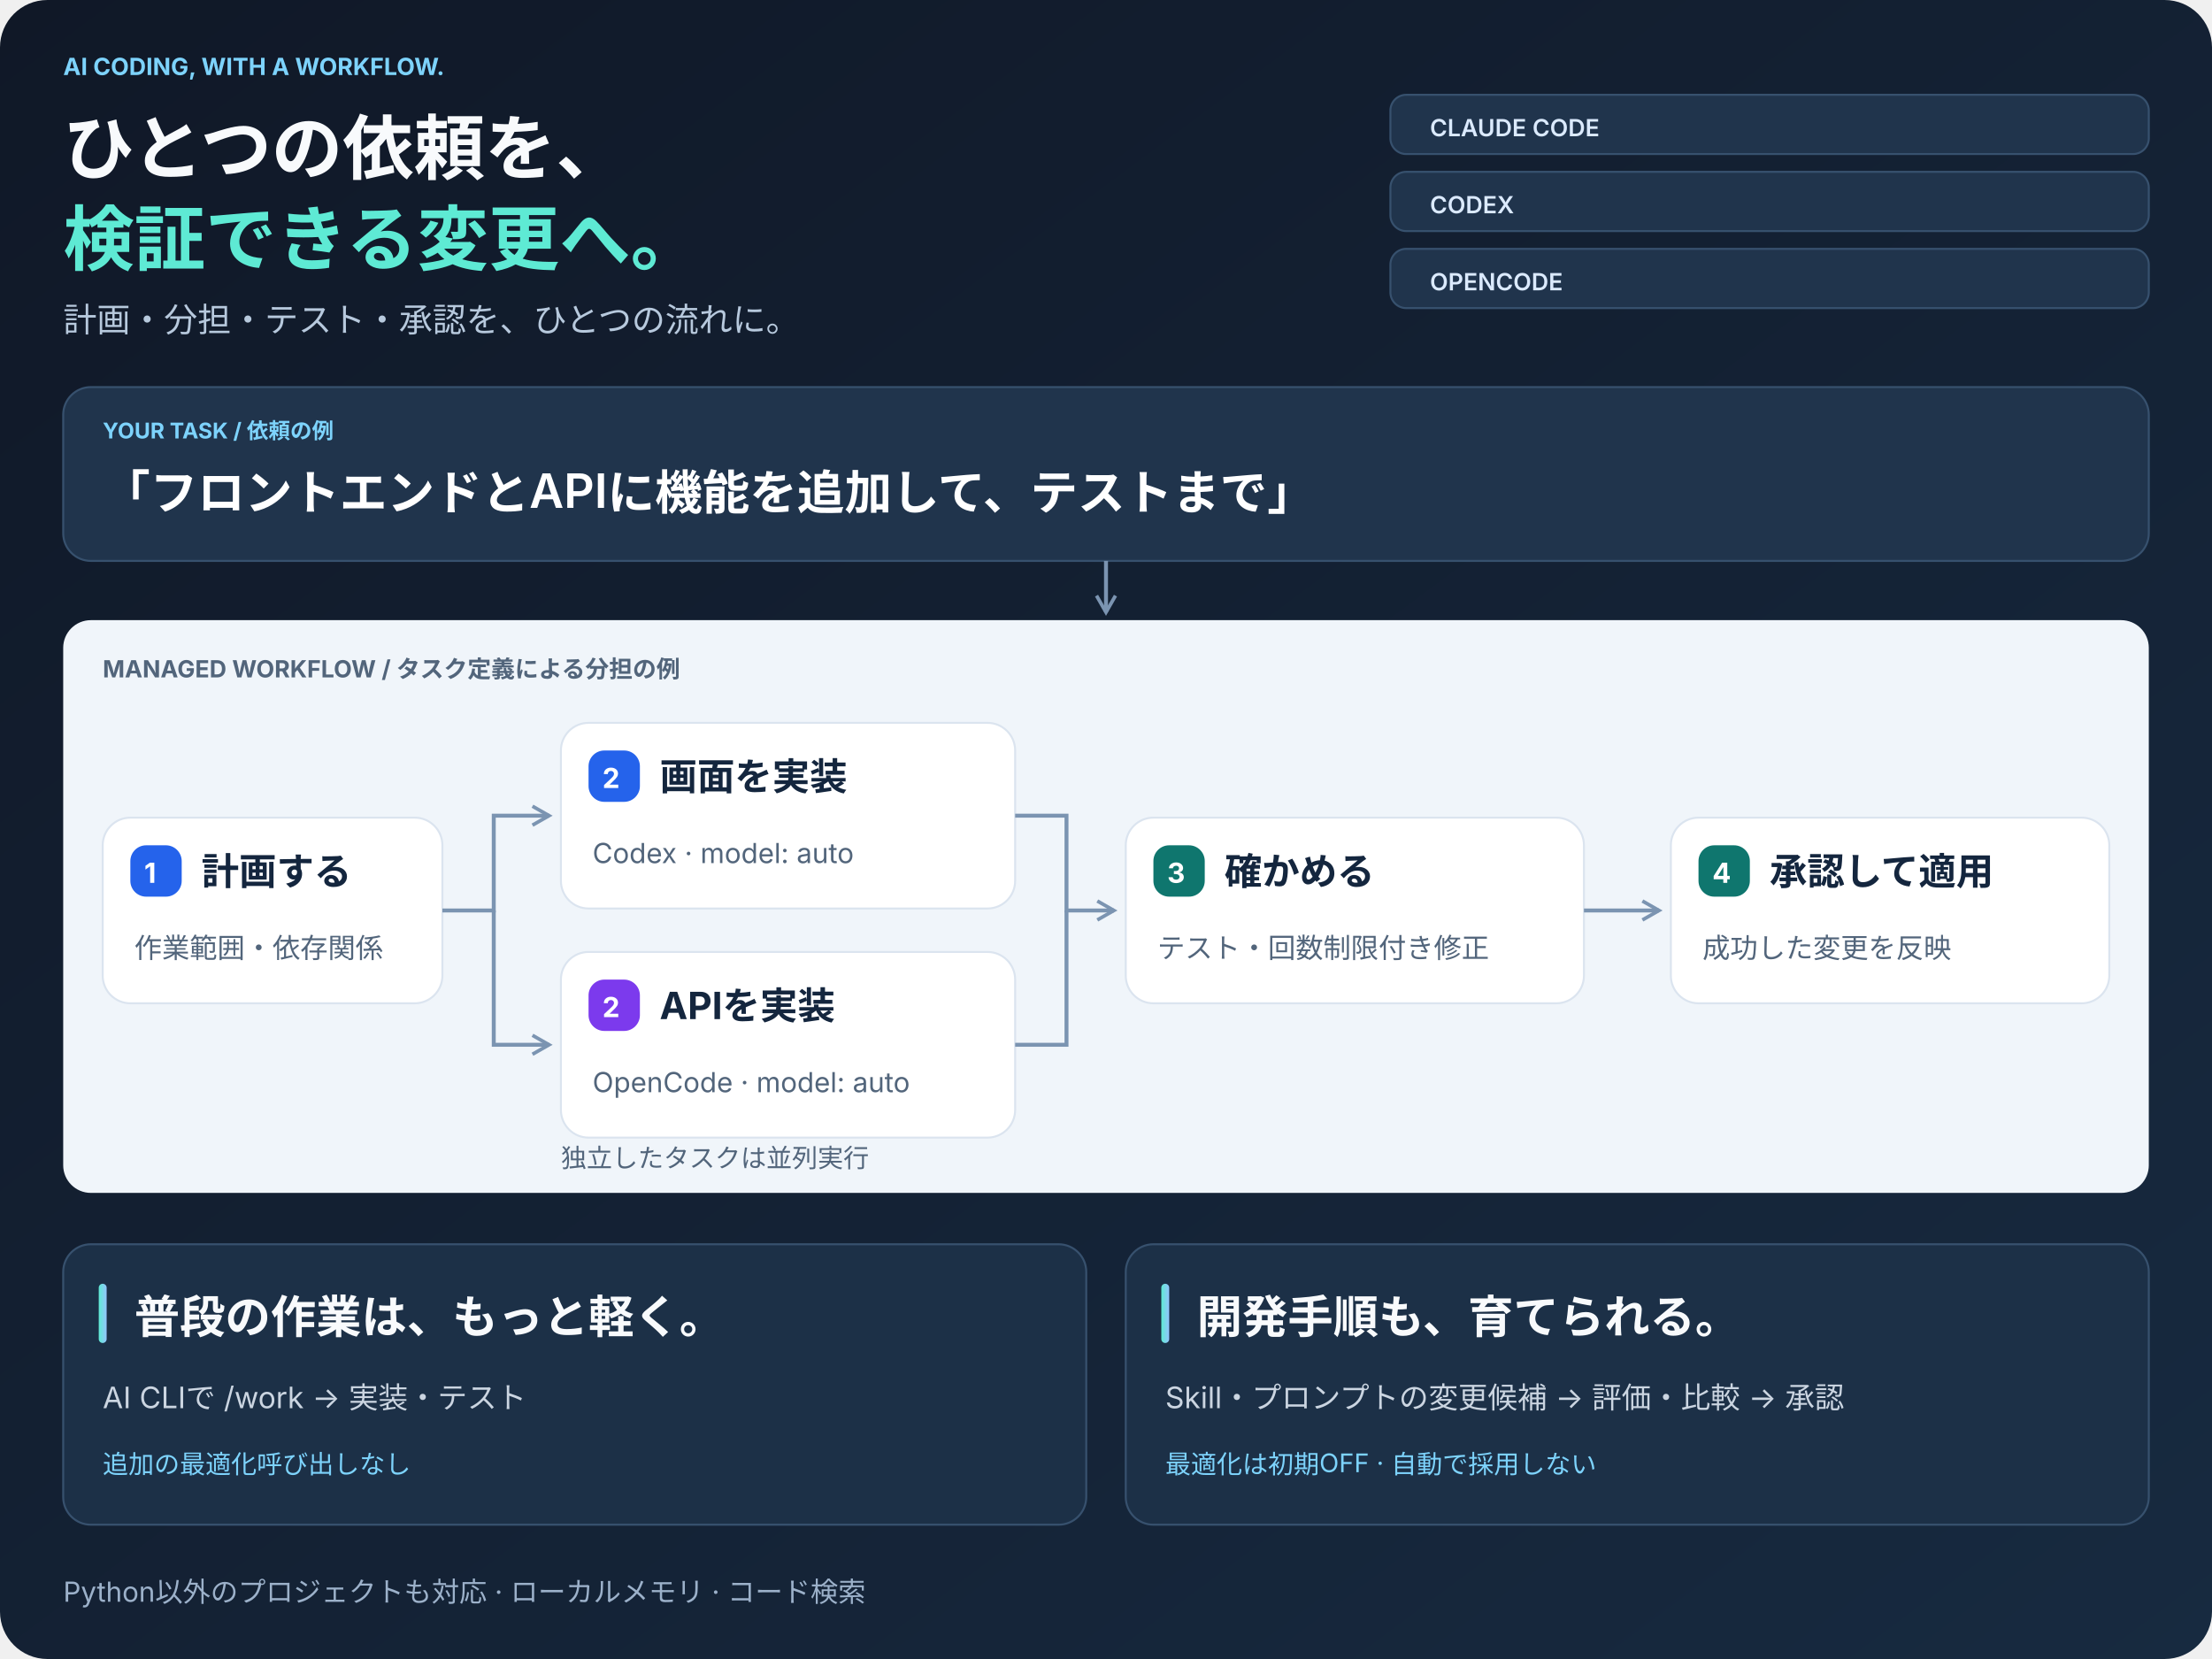
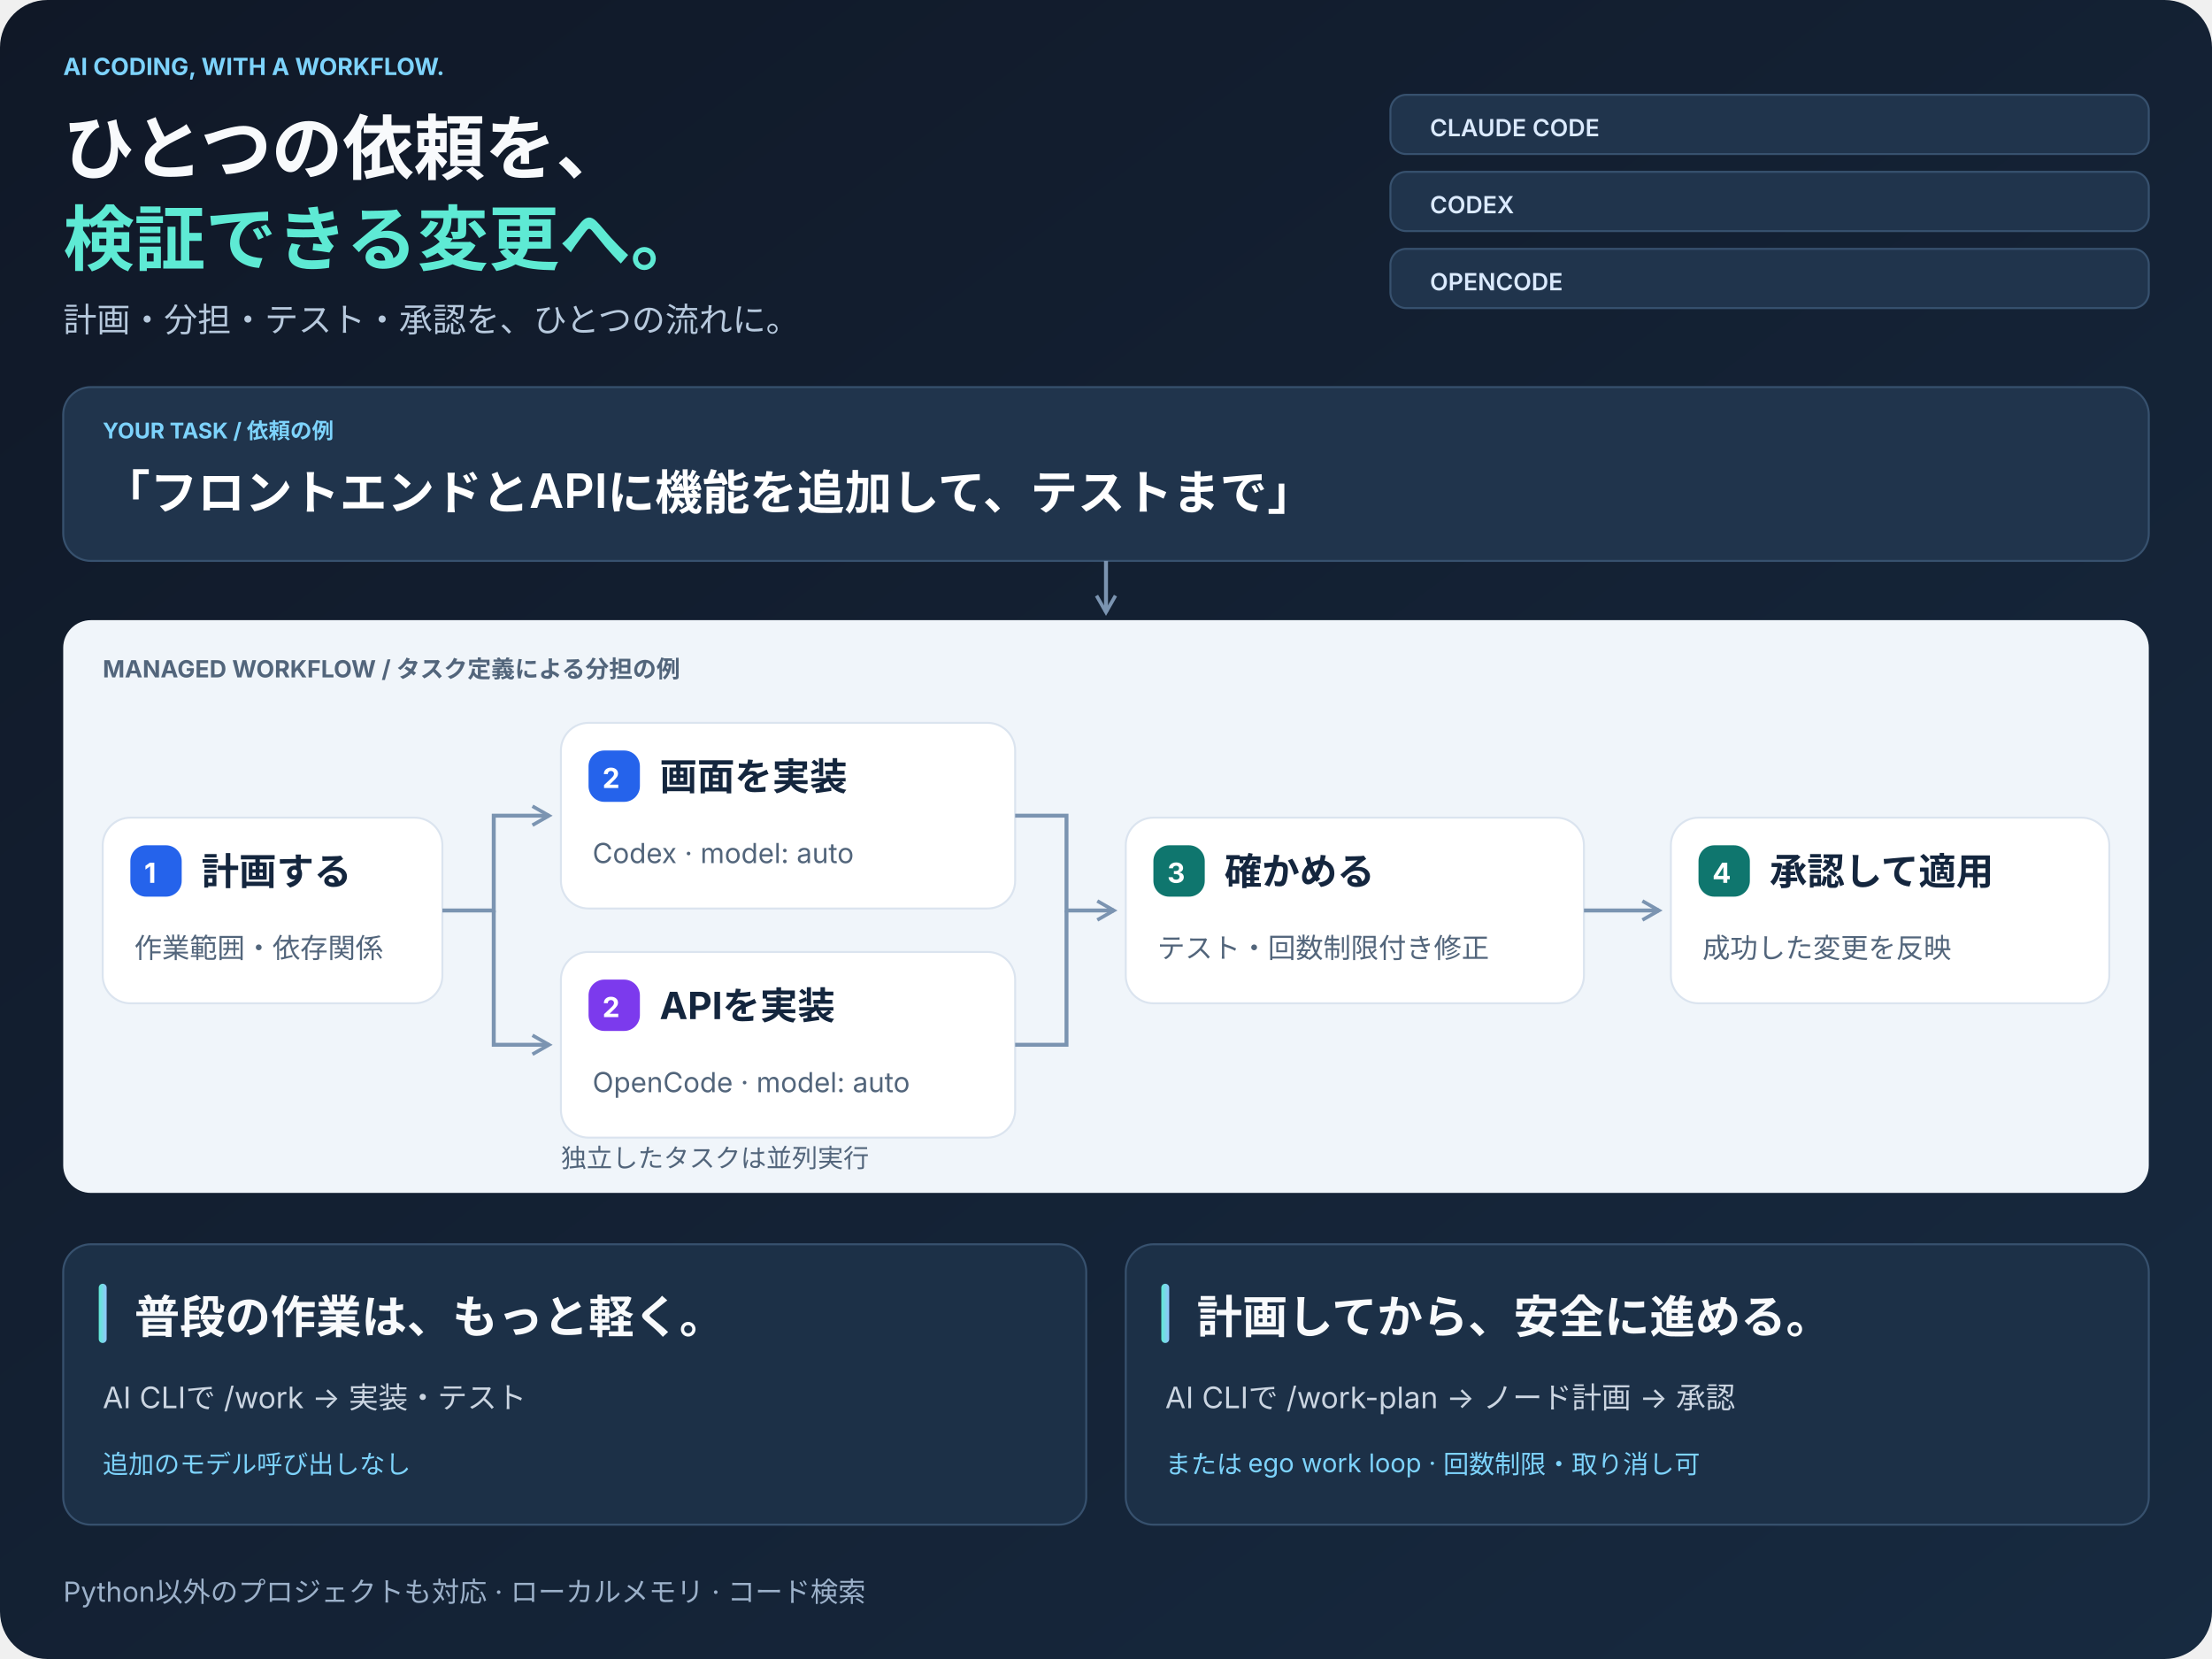
<svg xmlns="http://www.w3.org/2000/svg" width="1120" height="840" viewBox="0 0 1120 840" role="img" aria-labelledby="title desc">
  <defs>
    <linearGradient id="bg" x2="1" y2="1">
      <stop stop-color="#101827" />
      <stop offset="1" stop-color="#172a40" />
    </linearGradient>
    <linearGradient id="accent">
      <stop stop-color="#5eead4" />
      <stop offset="1" stop-color="#93c5fd" />
    </linearGradient>
    <marker id="arrow" viewBox="0 0 10 10" refX="8" refY="5" markerWidth="6" markerHeight="6" orient="auto-start-reverse">
      <path d="M1 1 L8 5 L1 9" fill="none" stroke="#7b94b1" stroke-width="1.5" />
    </marker>
  </defs>
  <rect width="1120" height="840" rx="24" fill="url(#bg)" />
  <g font-family="-apple-system,BlinkMacSystemFont,'Segoe UI','Noto Sans JP','Hiragino Kaku Gothic ProN',Meiryo,sans-serif">
    <text x="32" y="38" font-size="12" fill="#7dd3fc" font-weight="700">AI CODING, WITH A WORKFLOW.</text>
    <text x="32" y="88" font-size="36" fill="#f8fafc" font-weight="750">ひとつの依頼を、</text>
    <text x="32" y="134" font-size="36" fill="#5eead4" font-weight="750">検証できる変更へ。</text>
    <text x="32" y="168" font-size="17" fill="#b7c9dd" font-weight="400">計画・分担・テスト・承認を、ひとつの流れに。</text>
    <rect x="704" y="48" width="384" height="30" rx="8" fill="#20344c" stroke="#37516e" />
    <text x="724" y="69" font-size="12" fill="#dbeafe" font-weight="600">CLAUDE CODE</text>
    <rect x="704" y="87" width="384" height="30" rx="8" fill="#20344c" stroke="#37516e" />
    <text x="724" y="108" font-size="12" fill="#dbeafe" font-weight="600">CODEX</text>
    <rect x="704" y="126" width="384" height="30" rx="8" fill="#20344c" stroke="#37516e" />
    <text x="724" y="147" font-size="12" fill="#dbeafe" font-weight="600">OPENCODE</text>
    <rect x="32" y="196" width="1056" height="88" rx="14" fill="#20344c" stroke="#37516e" />
    <text x="52" y="222" font-size="11" fill="#7dd3fc" font-weight="700">YOUR TASK / 依頼の例</text>
    <text x="52" y="258" font-size="24" fill="#fff" font-weight="600">「フロントエンドとAPIに機能を追加して、テストまで」</text>
    <path d="M560 284 V310" fill="none" stroke="#7b94b1" stroke-width="2" marker-end="url(#arrow)" />
    <rect x="32" y="314" width="1056" height="290" rx="14" fill="#f0f5fa" stroke="none" />
    <text x="52" y="343" font-size="12" fill="#52657b" font-weight="700">MANAGED WORKFLOW / タスク定義による分担の例</text>
    <rect x="52" y="414" width="172" height="94" rx="14" fill="#fff" stroke="#dbe4ef" />
    <rect x="66" y="428" width="26" height="26" rx="8" fill="#2563eb" stroke="none" />
    <text x="73" y="447" font-size="14" fill="#fff" font-weight="700">1</text>
    <text x="102" y="448" font-size="19" fill="#14263e" font-weight="700">計画する</text>
    <text x="68" y="485" font-size="14" fill="#52657b" font-weight="400">作業範囲・依存関係</text>
    <rect x="284" y="366" width="230" height="94" rx="14" fill="#fff" stroke="#dbe4ef" />
    <rect x="298" y="380" width="26" height="26" rx="8" fill="#2563eb" stroke="none" />
    <text x="305" y="399" font-size="14" fill="#fff" font-weight="700">2</text>
    <text x="334" y="400" font-size="19" fill="#14263e" font-weight="700">画面を実装</text>
    <text x="300" y="437" font-size="14" fill="#52657b" font-weight="400">Codex · model: auto</text>
    <rect x="284" y="482" width="230" height="94" rx="14" fill="#fff" stroke="#dbe4ef" />
    <rect x="298" y="496" width="26" height="26" rx="8" fill="#7c3aed" stroke="none" />
    <text x="305" y="515" font-size="14" fill="#fff" font-weight="700">2</text>
    <text x="334" y="516" font-size="19" fill="#14263e" font-weight="700">APIを実装</text>
    <text x="300" y="553" font-size="14" fill="#52657b" font-weight="400">OpenCode · model: auto</text>
    <rect x="570" y="414" width="232" height="94" rx="14" fill="#fff" stroke="#dbe4ef" />
    <rect x="584" y="428" width="26" height="26" rx="8" fill="#0f766e" stroke="none" />
    <text x="591" y="447" font-size="14" fill="#fff" font-weight="700">3</text>
    <text x="620" y="448" font-size="19" fill="#14263e" font-weight="700">確かめる</text>
    <text x="586" y="485" font-size="14" fill="#52657b" font-weight="400">テスト・回数制限付き修正</text>
    <rect x="846" y="414" width="222" height="94" rx="14" fill="#fff" stroke="#dbe4ef" />
    <rect x="860" y="428" width="26" height="26" rx="8" fill="#0f766e" stroke="none" />
    <text x="867" y="447" font-size="14" fill="#fff" font-weight="700">4</text>
    <text x="896" y="448" font-size="19" fill="#14263e" font-weight="700">承認して適用</text>
    <text x="862" y="485" font-size="14" fill="#52657b" font-weight="400">成功した変更を反映</text>
    <path d="M224 461 H250 V413 H278" fill="none" stroke="#7b94b1" stroke-width="2" marker-end="url(#arrow)" />
    <path d="M250 461 V529 H278" fill="none" stroke="#7b94b1" stroke-width="2" marker-end="url(#arrow)" />
    <path d="M514 413 H540 V461 H564" fill="none" stroke="#7b94b1" stroke-width="2" marker-end="url(#arrow)" />
    <path d="M514 529 H540 V461" fill="none" stroke="#7b94b1" stroke-width="2" />
    <path d="M802 461 H840" fill="none" stroke="#7b94b1" stroke-width="2" marker-end="url(#arrow)" />
    <text x="284" y="591" font-size="13" fill="#52657b" font-weight="400">独立したタスクは並列実行</text>
    <rect x="32" y="630" width="518" height="142" rx="14" fill="#1c3047" stroke="#37516e" />
    <rect x="50" y="650" width="4" height="30" rx="2" fill="url(#accent)" stroke="none" />
    <text x="68" y="675" font-size="23" fill="#f8fafc" font-weight="700">普段の作業は、もっと軽く。</text>
    <text x="52" y="713" font-size="15" fill="#cbd5e1" font-weight="400">AI CLIで /work → 実装・テスト</text>
-     <text x="52" y="746" font-size="13" fill="#7dd3fc" font-weight="400">追加の最適化呼び出しなし</text>
+     <text x="52" y="746" font-size="13" fill="#7dd3fc" font-weight="400">追加のモデル呼び出しなし</text>
    <rect x="570" y="630" width="518" height="142" rx="14" fill="#1c3047" stroke="#37516e" />
    <rect x="588" y="650" width="4" height="30" rx="2" fill="url(#accent)" stroke="none" />
-     <text x="606" y="675" font-size="23" fill="#f8fafc" font-weight="700">開発手順も、育てられる。</text>
-     <text x="590" y="713" font-size="15" fill="#cbd5e1" font-weight="400">Skill・プロンプトの変更候補 → 評価・比較 → 承認</text>
-     <text x="590" y="746" font-size="13" fill="#7dd3fc" font-weight="400">最適化は初期OFF · 自動で採用しない</text>
+     <text x="606" y="675" font-size="23" fill="#f8fafc" font-weight="700">計画してから、安全に進める。</text>
+     <text x="590" y="713" font-size="15" fill="#cbd5e1" font-weight="400">AI CLIで /work-plan → ノード計画 → 承認</text>
+     <text x="590" y="746" font-size="13" fill="#7dd3fc" font-weight="400">または ego work loop · 回数制限・取り消し可</text>
    <text x="32" y="811" font-size="14" fill="#9cb1ca" font-weight="400">Python以外のプロジェクトも対応 · ローカルメモリ · コード検索</text>
  </g>
</svg>
